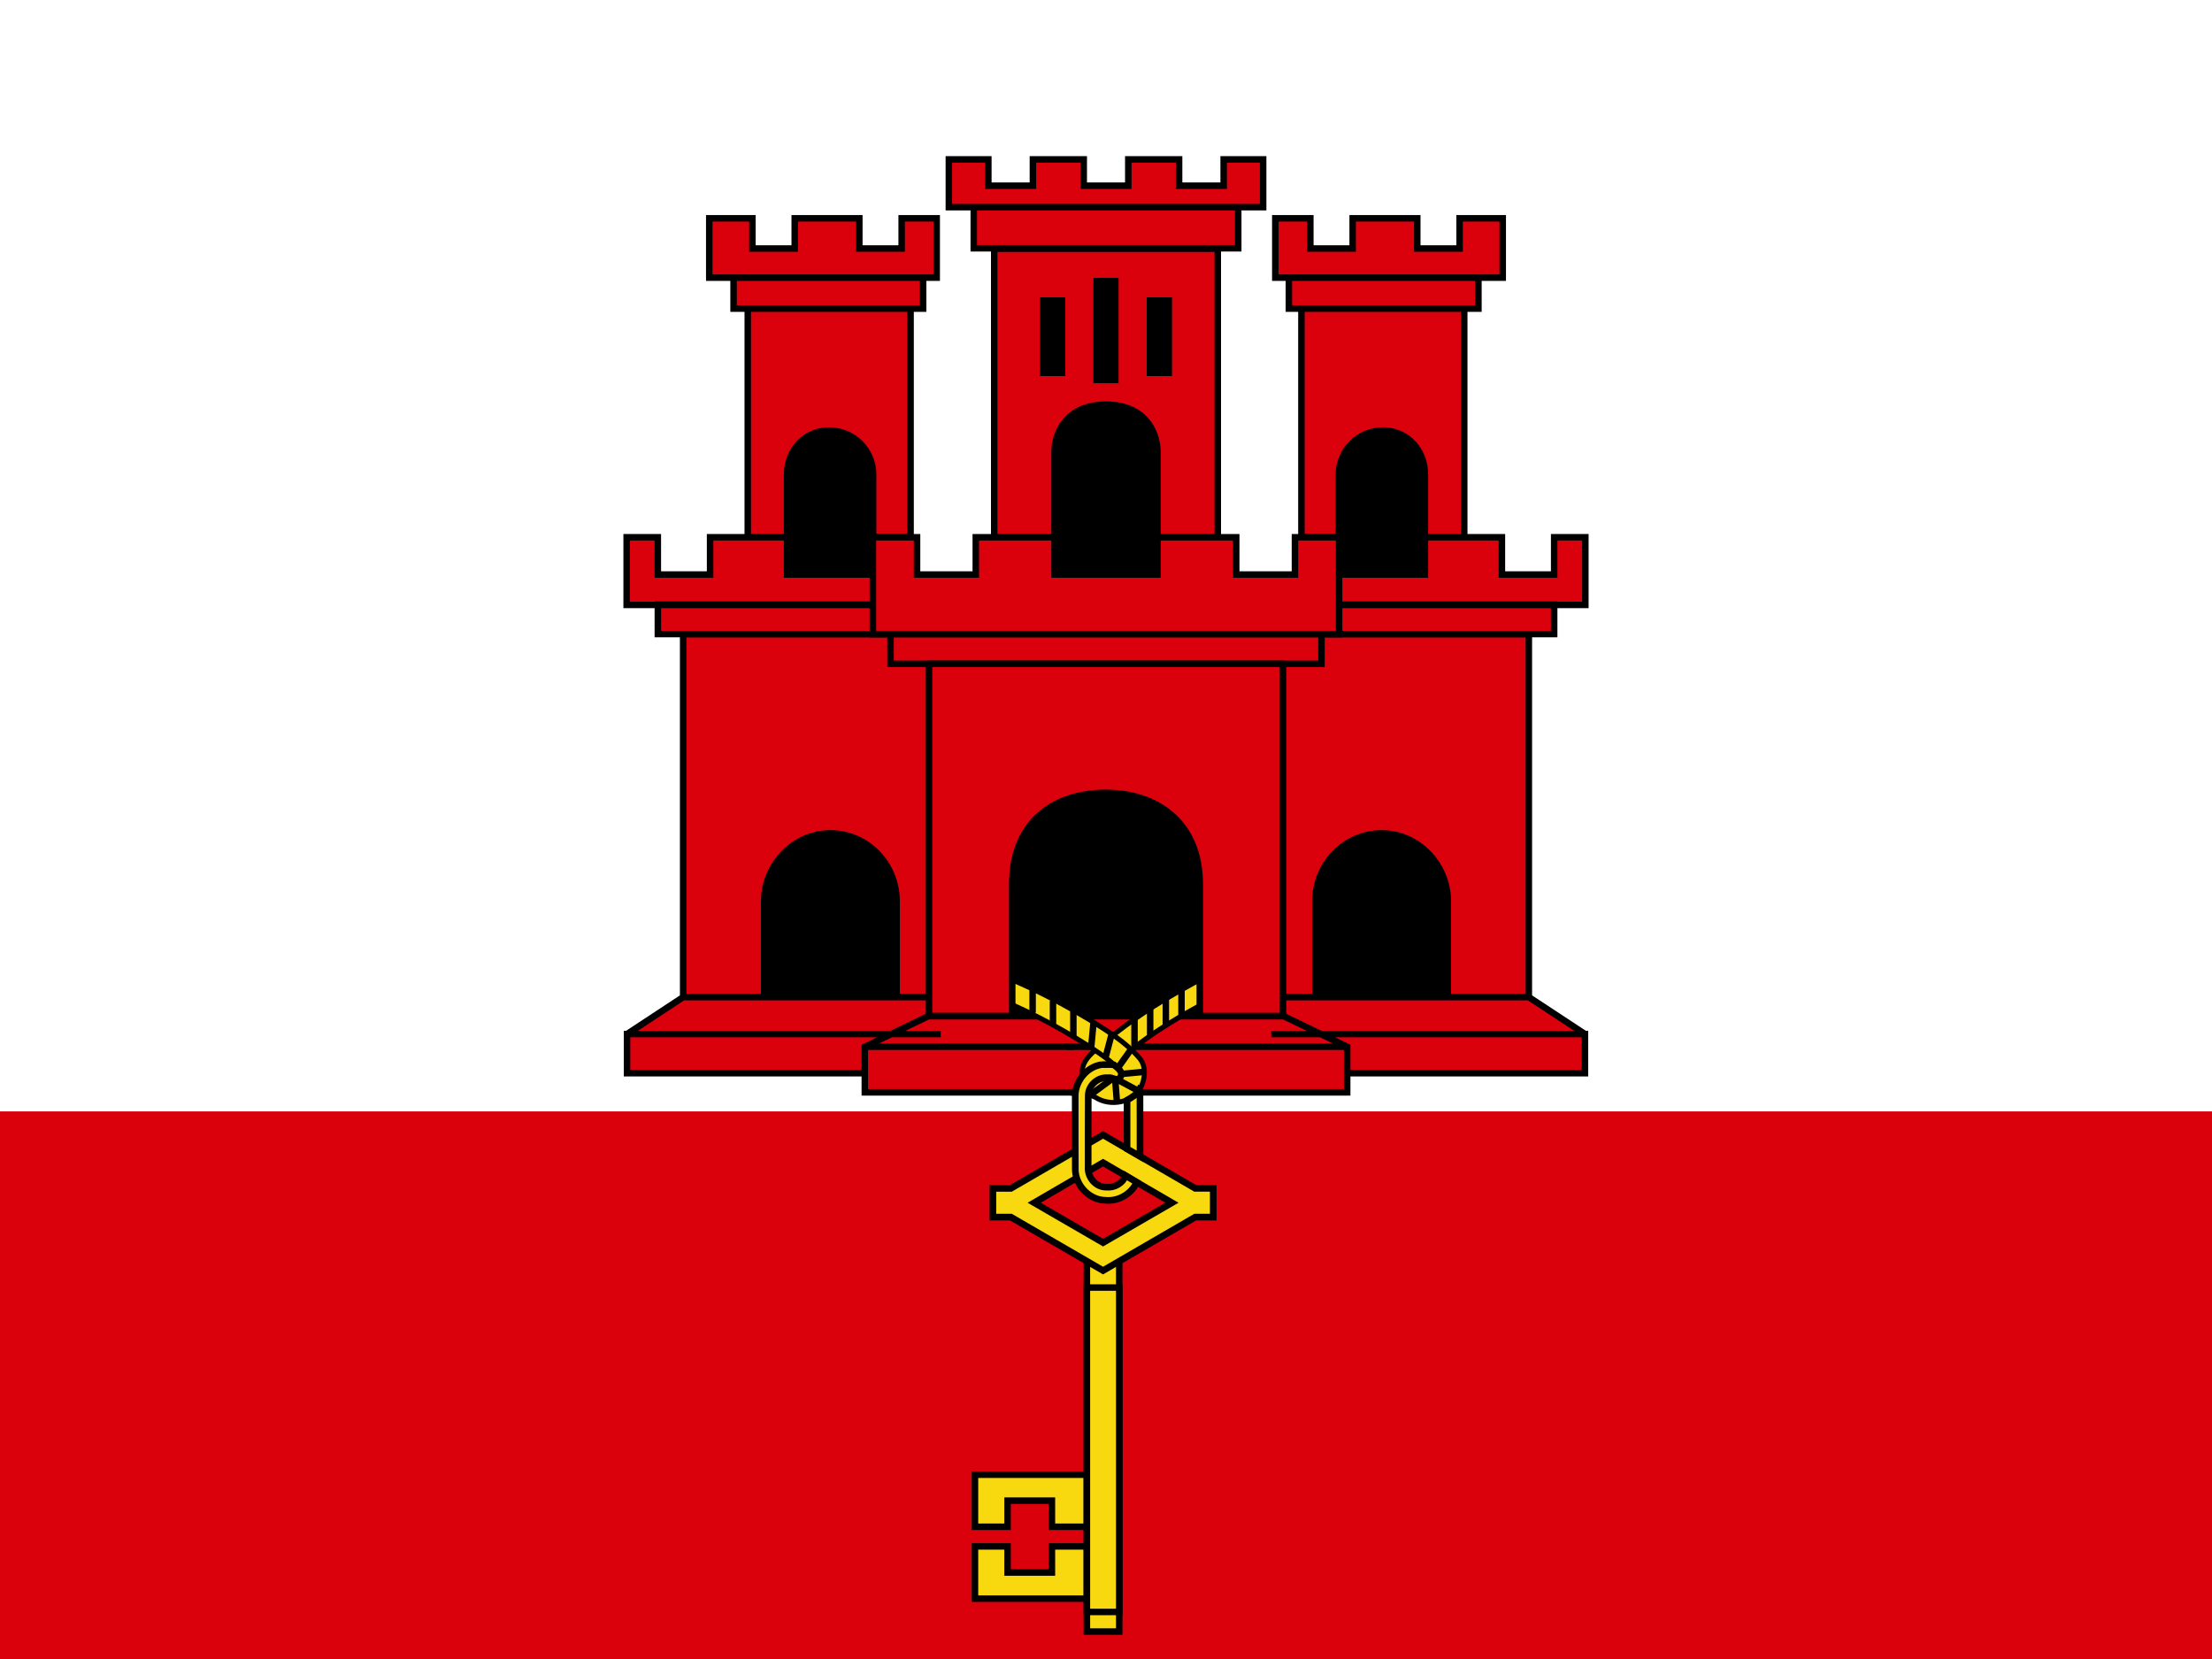
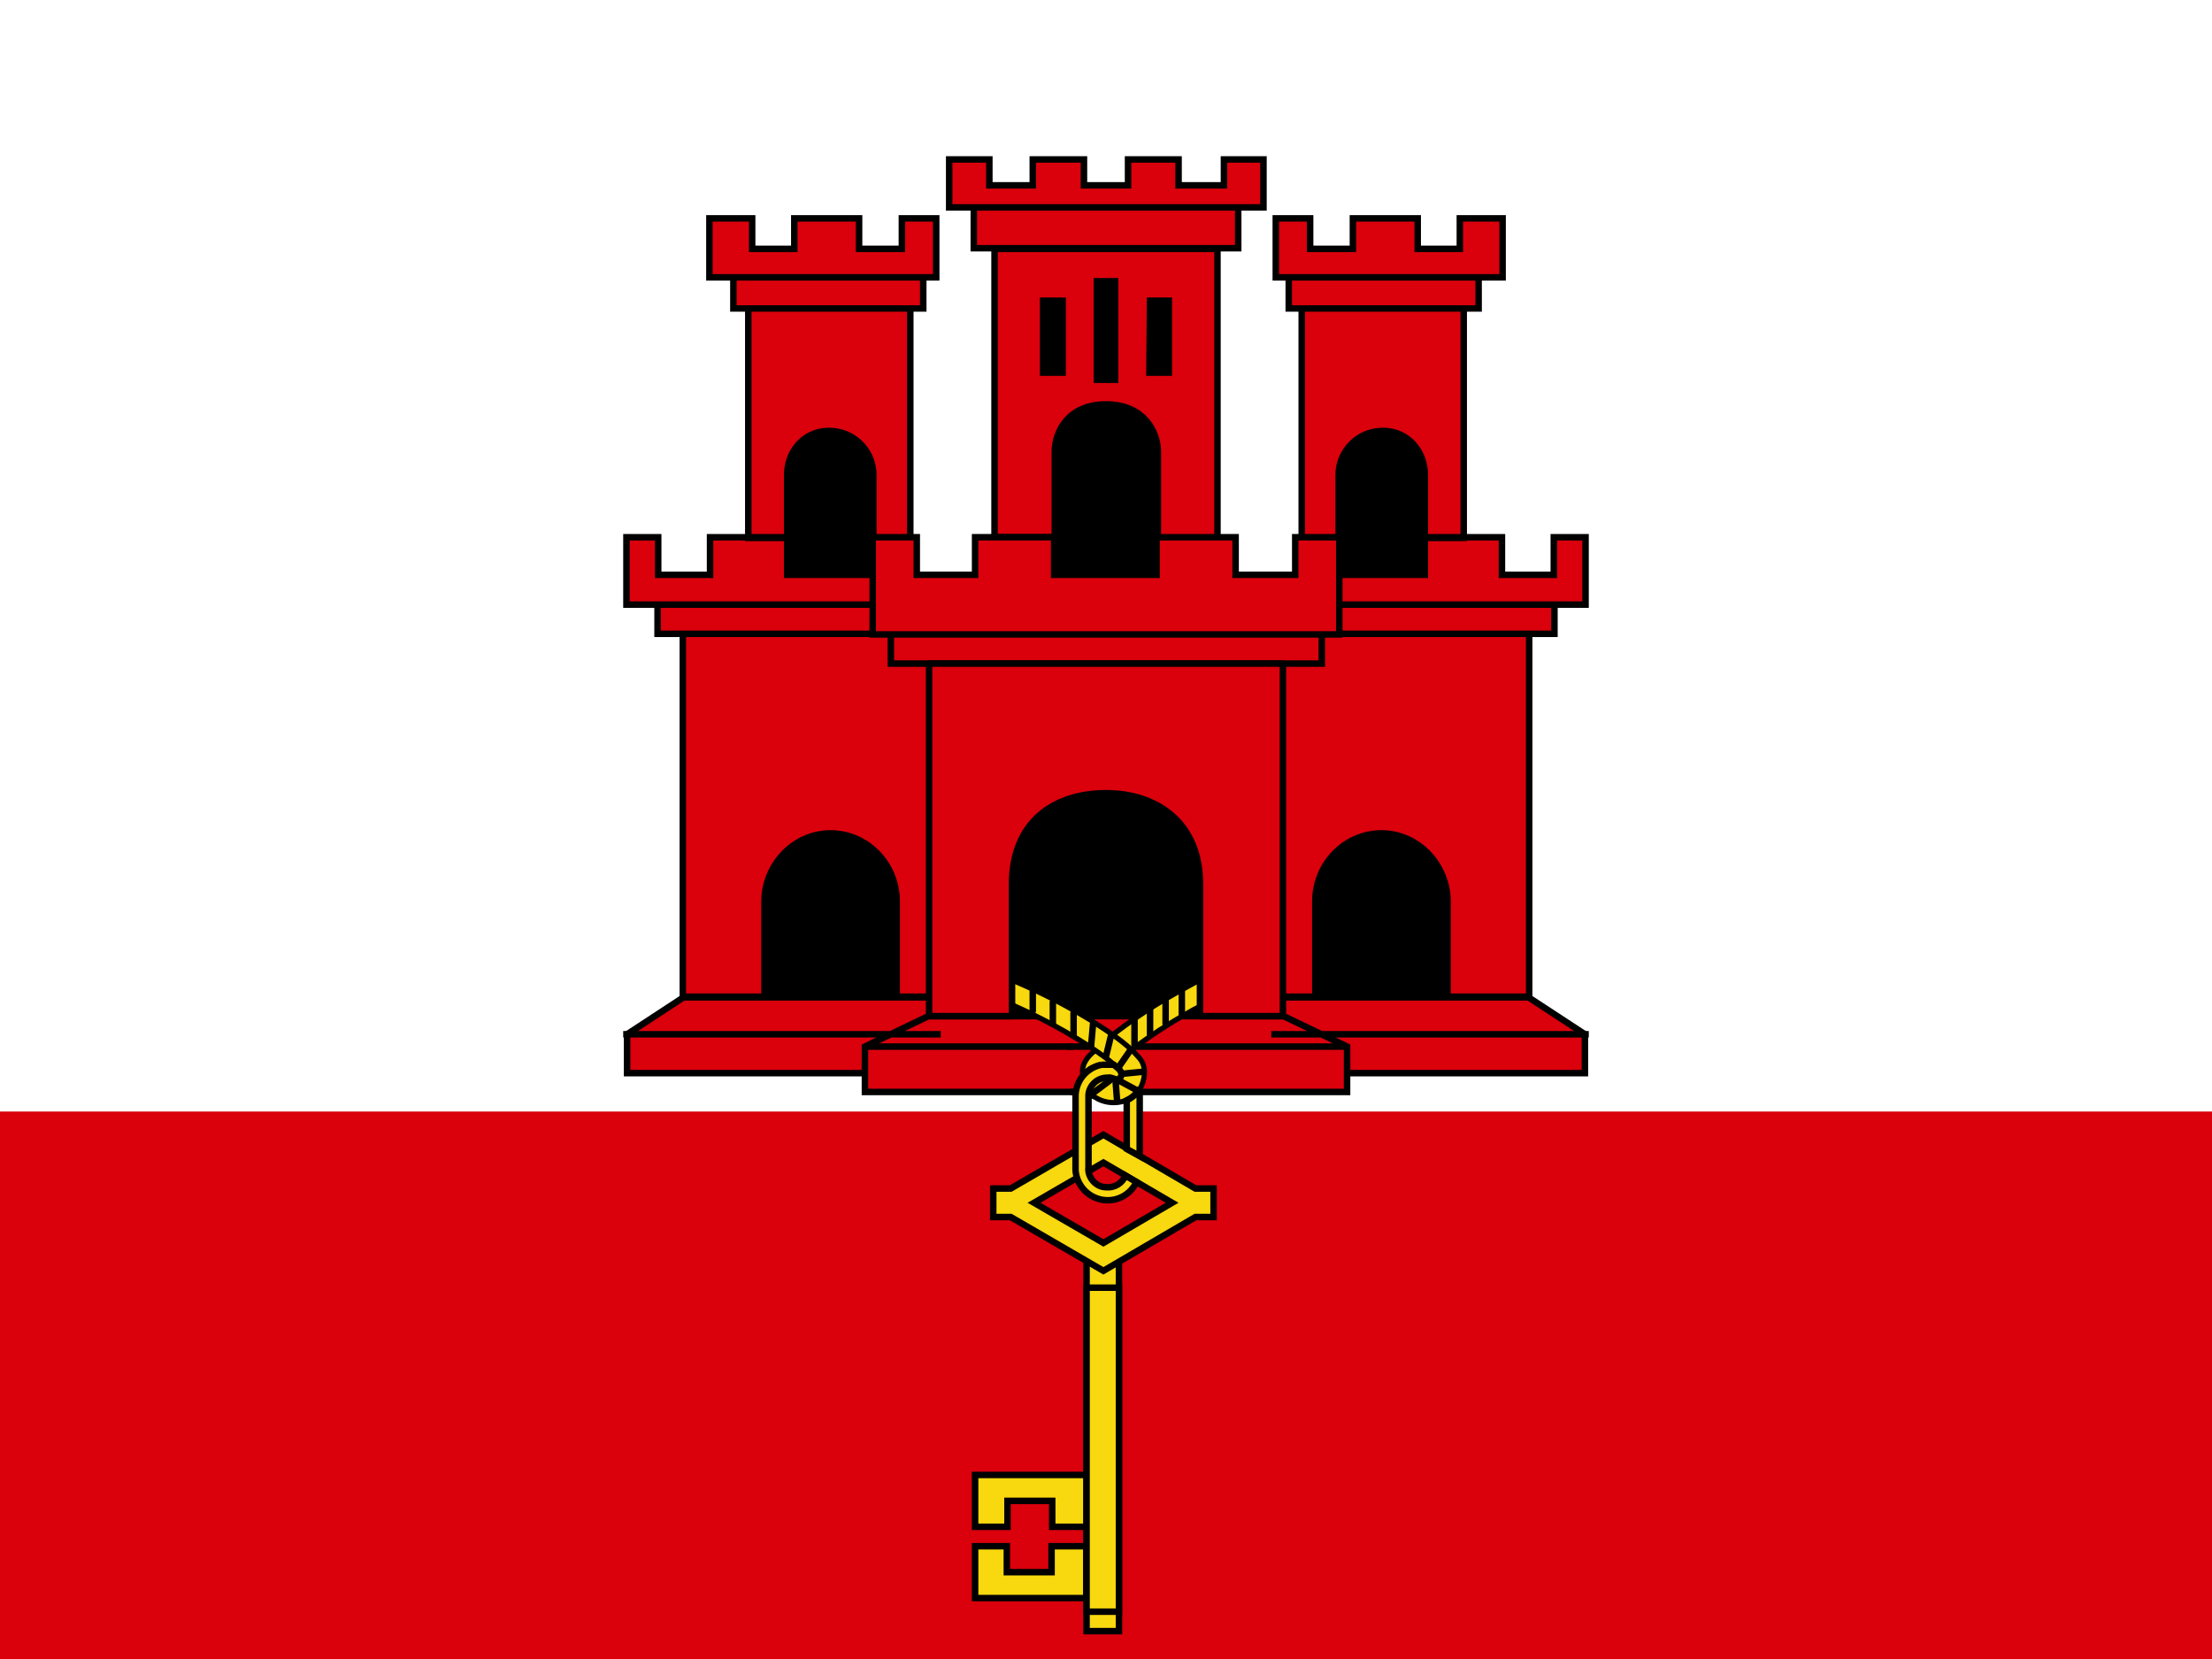
- <svg xmlns="http://www.w3.org/2000/svg" xmlns:xlink="http://www.w3.org/1999/xlink" id="flag-icon-css-gi" width="640" height="480">
+ <svg xmlns="http://www.w3.org/2000/svg" xmlns:xlink="http://www.w3.org/1999/xlink" id="flag-icon-css-gi" viewBox="0 0 640 480">
  <path fill="#da000c" d="M0 0h640v480H0z" />
-   <path fill="#fff" d="M0 0h640v321.563H0z" />
+   <path fill="#fff" d="M0 0h640v321.6H0z" />
  <g stroke="#000" transform="translate(-160) scale(1.875)">
    <g id="a" fill="#da000c" stroke-linecap="square">
-       <path fill="#000" stroke="none" d="M196.57 116.303h64v43.993h-64z" />
-       <path d="M229.82 153.865h-39.07l-8.66 5.7v6.04h47.73m-16.35-37.011c5.624 0 10.218 4.69 10.218 10.47v14.78h7.343v-56h-40.28v56h12.5v-14.78c0-5.555 4.515-10.47 10.22-10.47z" />
-       <path fill="#000" stroke="none" d="M204.528 59.962h18.523v33.96H204.53z" />
-       <path d="M223 88.656h-16.21v-5.75h-11.884v5.75h-8.062v-5.75h-4.813v10.438H223m-36.156-.038h34.97v4.538h-34.97zm13.876-45.681v35.28h6.07V73.22c0-3.63 2.563-6.6 6.148-6.782.115-.006.226 0 .343 0a6.78 6.78 0 0 1 6.782 6.78v9.688h5.782v-35.28zm-2.19-4.781v4.78h29.25v-4.78zm-3.75-9.156v9.156h35.095v-9.157h-5.406v4.657h-6.532v-4.657h-9.97v4.657h-6.53v-4.657zm-12.69 125.876H230m31-2.751h-32.438l-9.78 4.718v7.032H261" />
-       <path stroke-linecap="butt" d="M218.77 161.52H262" />
+       <path fill="#000" stroke="none" d="M196.6 116.3h64v44h-64z" />
+       <path d="M229.8 153.9h-39l-8.7 5.7v6h47.7m-16.3-37c5.6 0 10.2 4.7 10.2 10.5v14.7h7.3v-56h-40.3v56h12.6v-14.7c0-5.6 4.5-10.5 10.2-10.5z" />
+       <path fill="#000" stroke="none" d="M204.5 60h18.6v34h-18.6z" />
+       <path d="M223 88.7h-16.2v-5.8h-11.9v5.8h-8v-5.8H182v10.4h41m-36.2 0h35v4.5h-35zm14-45.7V83h6v-9.7c0-3.6 2.5-6.6 6.1-6.8h.4a6.8 6.8 0 0 1 6.8 6.8V83h5.7V47.6zm-2.3-4.8v4.8h29.3v-4.8zm-3.7-9.1v9.1h35v-9.1h-5.3v4.7h-6.6v-4.7h-10v4.7h-6.5v-4.7zM182 159.6h48m31-2.8h-32.4l-9.8 4.7v7H261" />
+       <path stroke-linecap="butt" d="M218.8 161.5H262" />
    </g>
    <use width="100%" height="100%" transform="matrix(-1 0 0 1 512 0)" xlink:href="#a" />
    <g fill="#f8d80e">
      <g stroke-linecap="round">
-         <path stroke-width=".768" d="M273.297 150.03c-2.654.884-5.053 2.37-7.47 3.754-3.1 1.83-6.106 3.827-8.903 6.1-.985.648-1.93 1.36-2.69 2.272-1.025.878-2.064 2.055-1.868 3.513.05.642.873-.756 1.414-.824a4.39 4.39 0 0 1 3.142-.47c1.27-1.34 2.91-2.237 4.325-3.407 3.004-2.244 6.236-4.17 9.525-5.962 1.148-.59 2.3-1.186 3.525-1.602l-1-3.375z" />
-         <path d="M260.4 157.39v3.913m2.417-5.618v3.883m2.416-5.388v3.858m2.417-5.344v3.98" />
-         <path stroke-width=".768" d="M238.89 150.156l-1.186 3.313c5.536 2.1 10.808 4.877 15.797 8.06 1.692 1.15 3.468 2.265 4.797 3.845.293.81-.514 1.49-1.314 1.244-.732-.25-1.453-.533-2.226-.005-1.107.503-2.106 2.14-.426 2.69 2.316 1.556 6.083.88 7.196-1.844.58-1.4.618-3.195-.508-4.344-2.063-2.364-4.797-4.008-7.42-5.672-4.69-2.82-9.574-5.374-14.707-7.288z" />
-         <path d="M254.05 158.035l-.313 3.34m3.095-1.635l-.862 3.27m3.834-.998l-1.808 2.537m2.719 3.631l-2.61-1.4m3.423-1.35l-2.995.28m-.868 4.055l-.205-2.633m-.892-.376l-2.473 1.822m-9.418-15.641v3.115m6.286.192v3.534m-3.143-5.185v3.32" />
+         <path stroke-width=".8" d="M273.3 150c-2.7 1-5 2.4-7.5 3.8a72.4 72.4 0 0 0-8.9 6c-1 .7-2 1.4-2.7 2.4-1 .8-2 2-1.8 3.5 0 .6.8-.8 1.4-.9a4.4 4.4 0 0 1 3.1-.4c1.3-1.4 3-2.3 4.4-3.4a77.4 77.4 0 0 1 13-7.6l-1-3.4z" />
+         <path d="M260.4 157.4v3.9m2.4-5.6v3.9m2.4-5.4v3.8m2.5-5.3v4" />
+         <path stroke-width=".8" d="M238.9 150.2l-1.2 3.3a86.6 86.6 0 0 1 15.8 8c1.7 1.2 3.5 2.3 4.8 3.9.3.8-.5 1.5-1.3 1.2-.7-.2-1.5-.5-2.2 0-1.1.5-2.1 2.2-.5 2.7 2.4 1.6 6.1.9 7.2-1.8.6-1.4.7-3.2-.5-4.4-2-2.3-4.8-4-7.4-5.7a89.2 89.2 0 0 0-14.7-7.2z" />
+         <path d="M254 158l-.3 3.4m3.1-1.7l-.8 3.3m3.8-1l-1.8 2.6m2.7 3.6l-2.6-1.4m3.4-1.4l-3 .3m-.8 4l-.2-2.6m-1-.3l-2.4 1.8m-9.4-15.7v3.1m6.3.3v3.5m-3.2-5.2v3.3" />
      </g>
-       <path d="M235.78 227.563v8.03h5.032v-4.03h6.844v4.03h5.406v-8.03zm0 11.062v8.063h17.282v-8.063h-5.406v4.03h-6.844v-4.03z" />
-       <path d="M253.052 193.65h4.99v58.116h-4.99z" />
-       <path d="M253.052 198.68h4.99v50.06h-4.99z" />
-       <path stroke-width="1.024" d="M255.547 179.406l10.625 6.188-10.625 6.156-10.625-6.156zm-14.22 3.97h-2.78v4.436h2.78l14.22 8.25 14.22-8.25h2.78v-4.437h-2.78l-14.22-8.25z" />
-       <path stroke-width="1.024" d="M255.344 164.28c-2.42.34-4.226 2.73-4.094 5.135.01 3.738-.018 7.476.014 11.214.13 2.407 2.233 4.565 4.675 4.587 1.984.188 3.978-.972 4.81-2.78l-1.718-1.03c-.444 1.183-1.724 1.917-2.97 1.78-1.634.046-2.958-1.544-2.812-3.134.01-3.713-.02-7.428.015-11.14.09-1.516 1.535-2.755 3.048-2.6.626-.18 1.487.676 1.875-.063.583-.83-.415-1.477-.97-1.937-.613-.085-1.253-.008-1.874-.032zm5.78 3.907c-.395.746-1.215 1.19-1.874 1.58v7.514l2 1.157c-.008-3.204.016-6.408-.01-9.61-.033-.198-.01-.5-.115-.64z" />
+       <path d="M235.8 227.6v8h5v-4h6.9v4h5.4v-8zm0 11v8H253v-8h-5.4v4h-6.9v-4z" />
+       <path d="M253 193.7h5v58h-5z" />
+       <path d="M253 198.7h5v50h-5zm2.6-19.3l10.6 6.2-10.6 6.2-10.7-6.2zm-14.3 4h-2.7v4.4h2.7l14.3 8.3 14.2-8.3h2.8v-4.4h-2.8l-14.2-8.3z" />
+       <path d="M255.3 164.3a5 5 0 0 0-4 5.1v11.2a5 5 0 0 0 4.6 4.6 4.9 4.9 0 0 0 4.8-2.8l-1.7-1a2.9 2.9 0 0 1-3 1.8c-1.6 0-2.9-1.6-2.7-3.1v-11.2a2.9 2.9 0 0 1 3-2.6c.6-.2 1.5.7 1.9 0 .6-.9-.4-1.5-1-2h-1.9zm5.8 3.9a5 5 0 0 1-1.9 1.6v7.5l2 1.1v-10.2z" />
    </g>
    <g fill="#da000c">
-       <path fill="#000" stroke="none" d="M240.803 38.35h29.33v53.256h-29.33z" />
-       <path d="M238.75 38.375v44.563h9.313v-13.22c0-3.048 1.952-7.28 7.937-7.28s7.938 4.232 7.938 7.28v13.22h9.312V38.374zm15.813 5h2.875v15.25h-2.875zm-8.25 3h2.906V57.53h-2.907zm16.468 0h2.908V57.53h-2.907zM235.594 31.97v6.343h40.812v-6.344zm-3.844-7.376v7.375h48.5v-7.376h-6.094v4.062h-6.875v-4.062h-7.842v4.062h-6.875v-4.062h-7.844v4.062h-6.876v-4.062zm-9 73.25v4.594h66.5v-4.594z" />
-       <path d="M220.03 82.906v14.938h71.94V82.906h-6.814v5.75h-9.062v-5.75h-12.156v5.75h-15.875v-5.75h-12.157v5.75h-9.062v-5.75z" />
-       <path stroke-linejoin="round" d="M228.688 102.438v54.343h12.843v-20.343c0-9.582 6.398-14.093 14.47-14.093 7.76 0 14.47 4.51 14.47 14.094v20.343h12.842v-54.343z" />
+       <path fill="#000" stroke="none" d="M240.8 38.4h29.3v53.2h-29.3z" />
+       <path d="M238.8 38.4v44.5h9.3V69.7c0-3 2-7.3 7.9-7.3s8 4.3 8 7.3V83h9.2V38.4zm15.8 5h2.8v15.2h-2.8zm-8.3 3h3v11.1h-3zm16.5 0h2.9v11.1h-3zM235.6 32v6.3h40.8V32zm-3.8-7.4V32h48.5v-7.4h-6.1v4h-7v-4h-7.8v4h-6.8v-4h-7.9v4H238v-4zm-9 73.2v4.6h66.5v-4.6z" />
+       <path d="M220 82.9v15h72v-15h-6.8v5.8H276v-5.8h-12.2v5.8H248v-5.8h-12.2v5.8h-9v-5.8z" />
+       <path stroke-linejoin="round" d="M228.7 102.4v54.4h12.8v-20.4c0-9.5 6.4-14 14.5-14 7.8 0 14.5 4.5 14.5 14v20.4h12.8v-54.4z" />
    </g>
  </g>
</svg>
